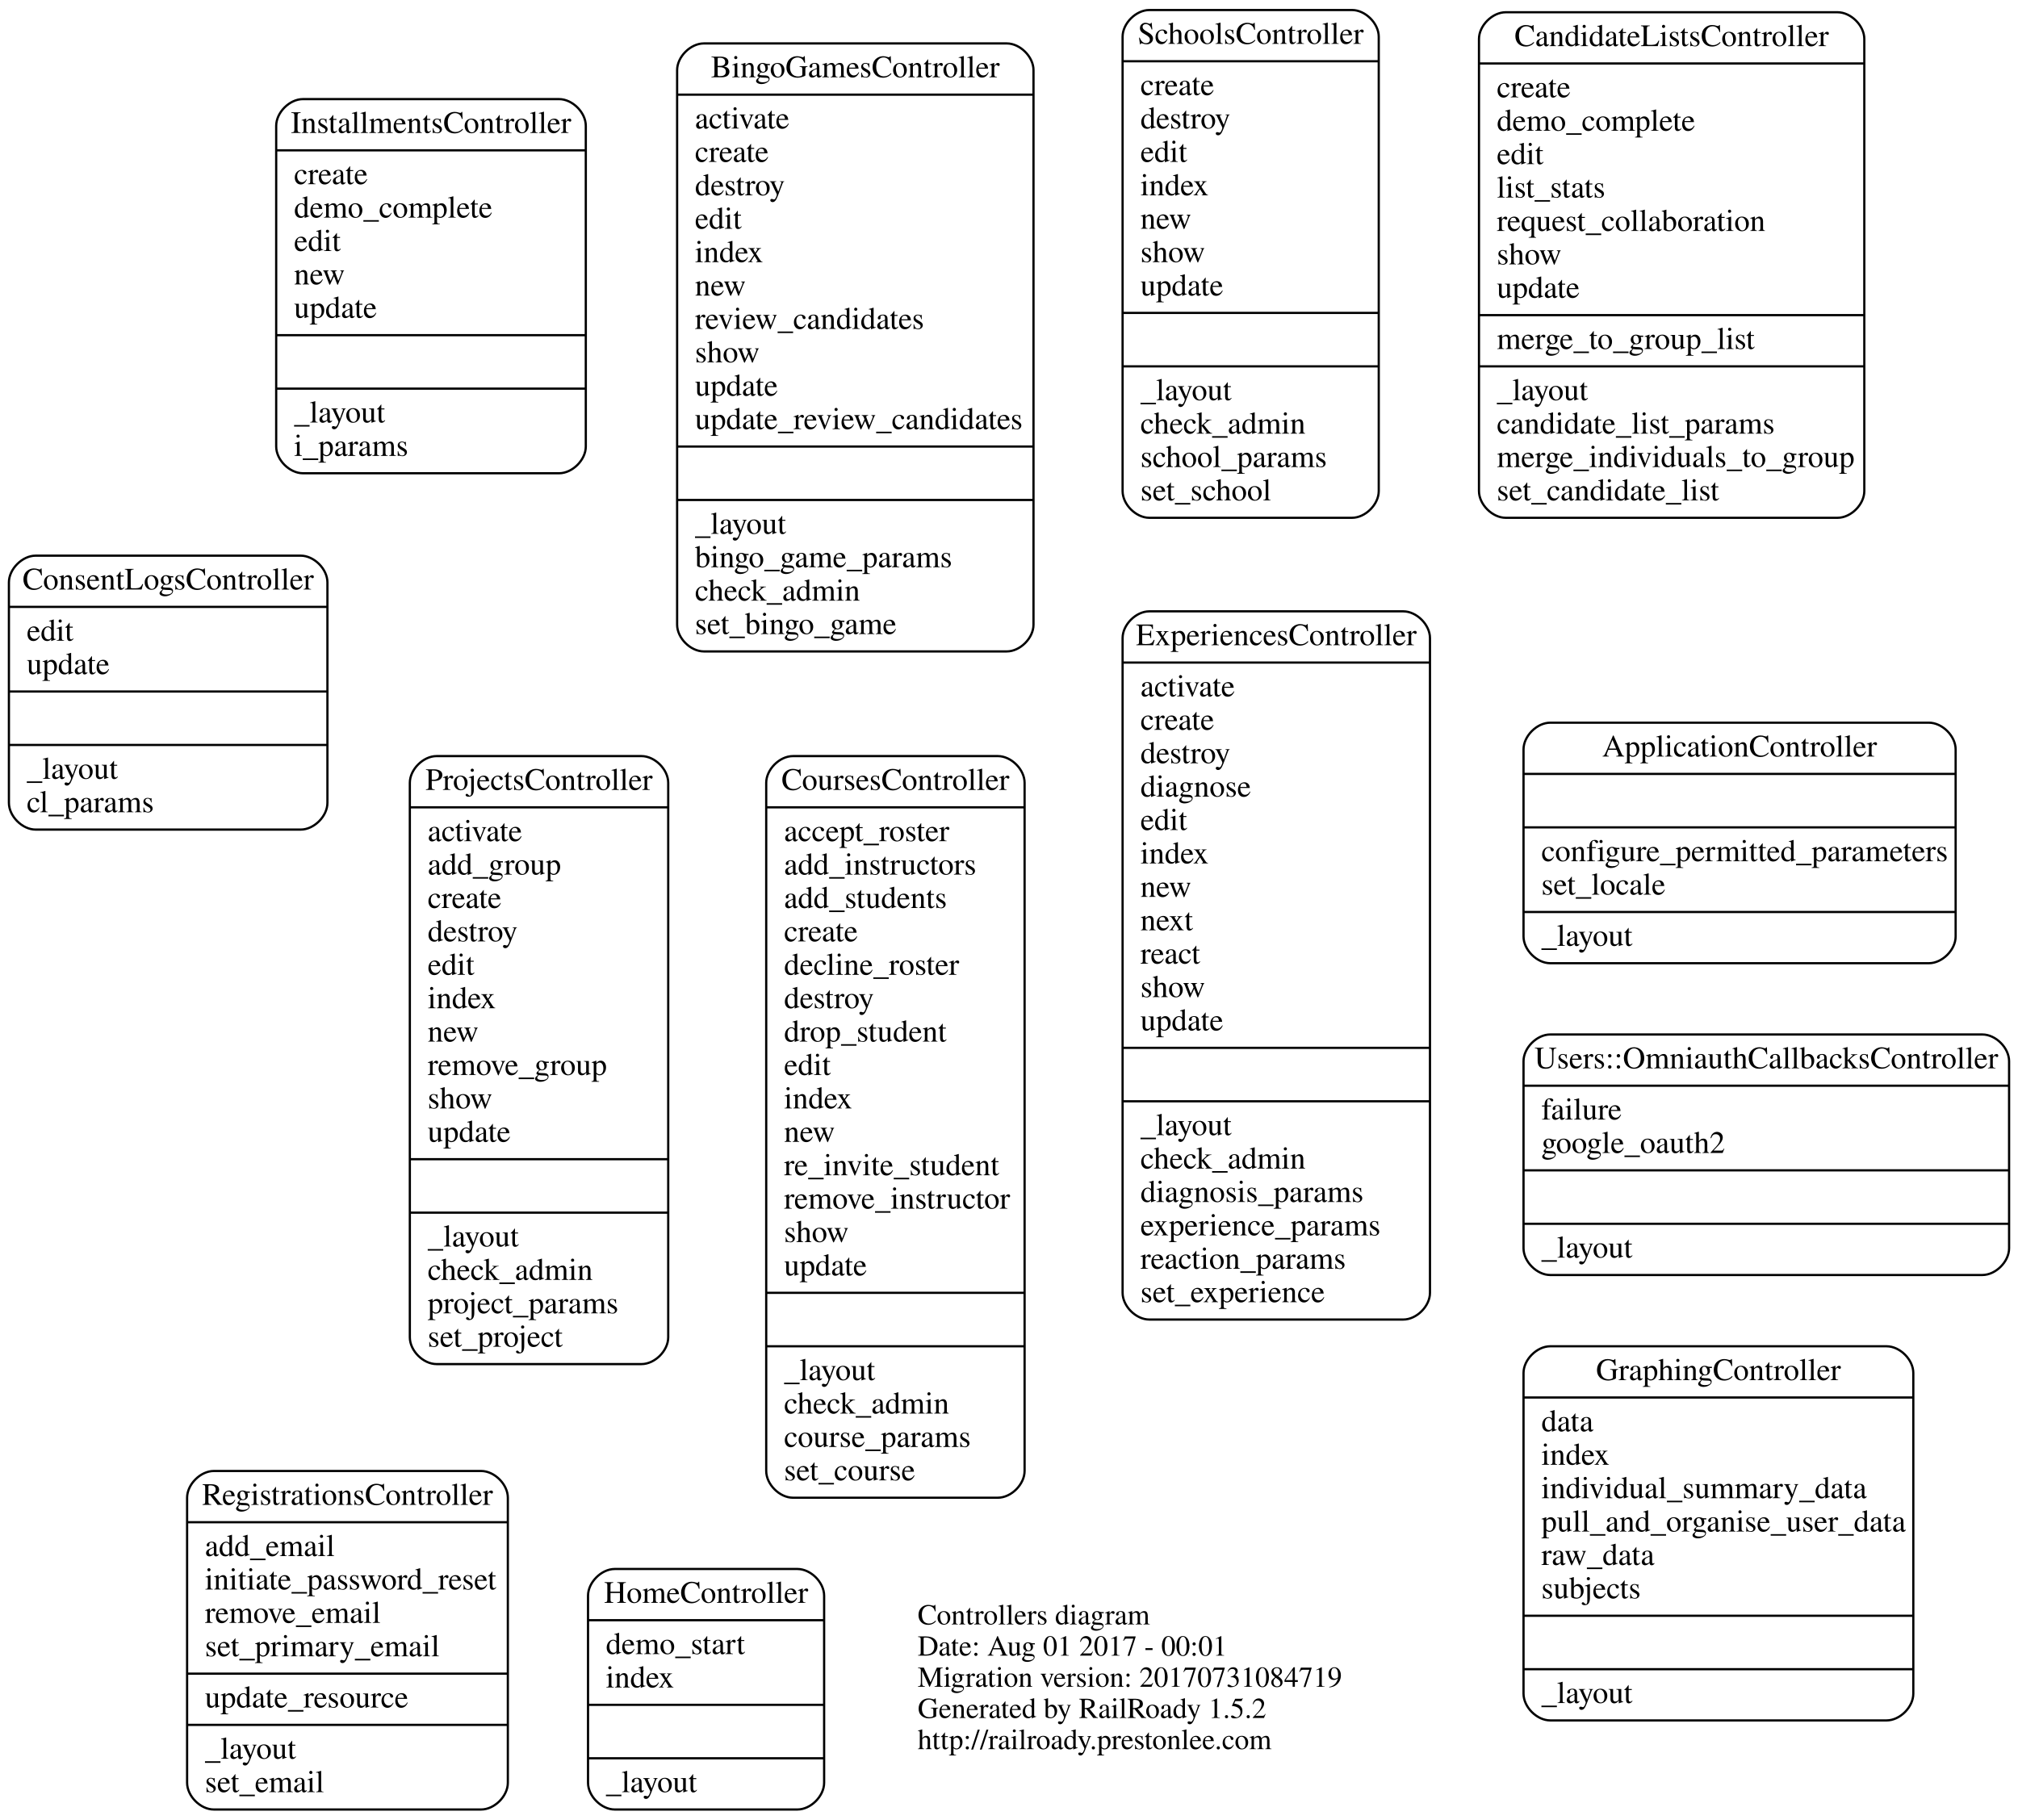
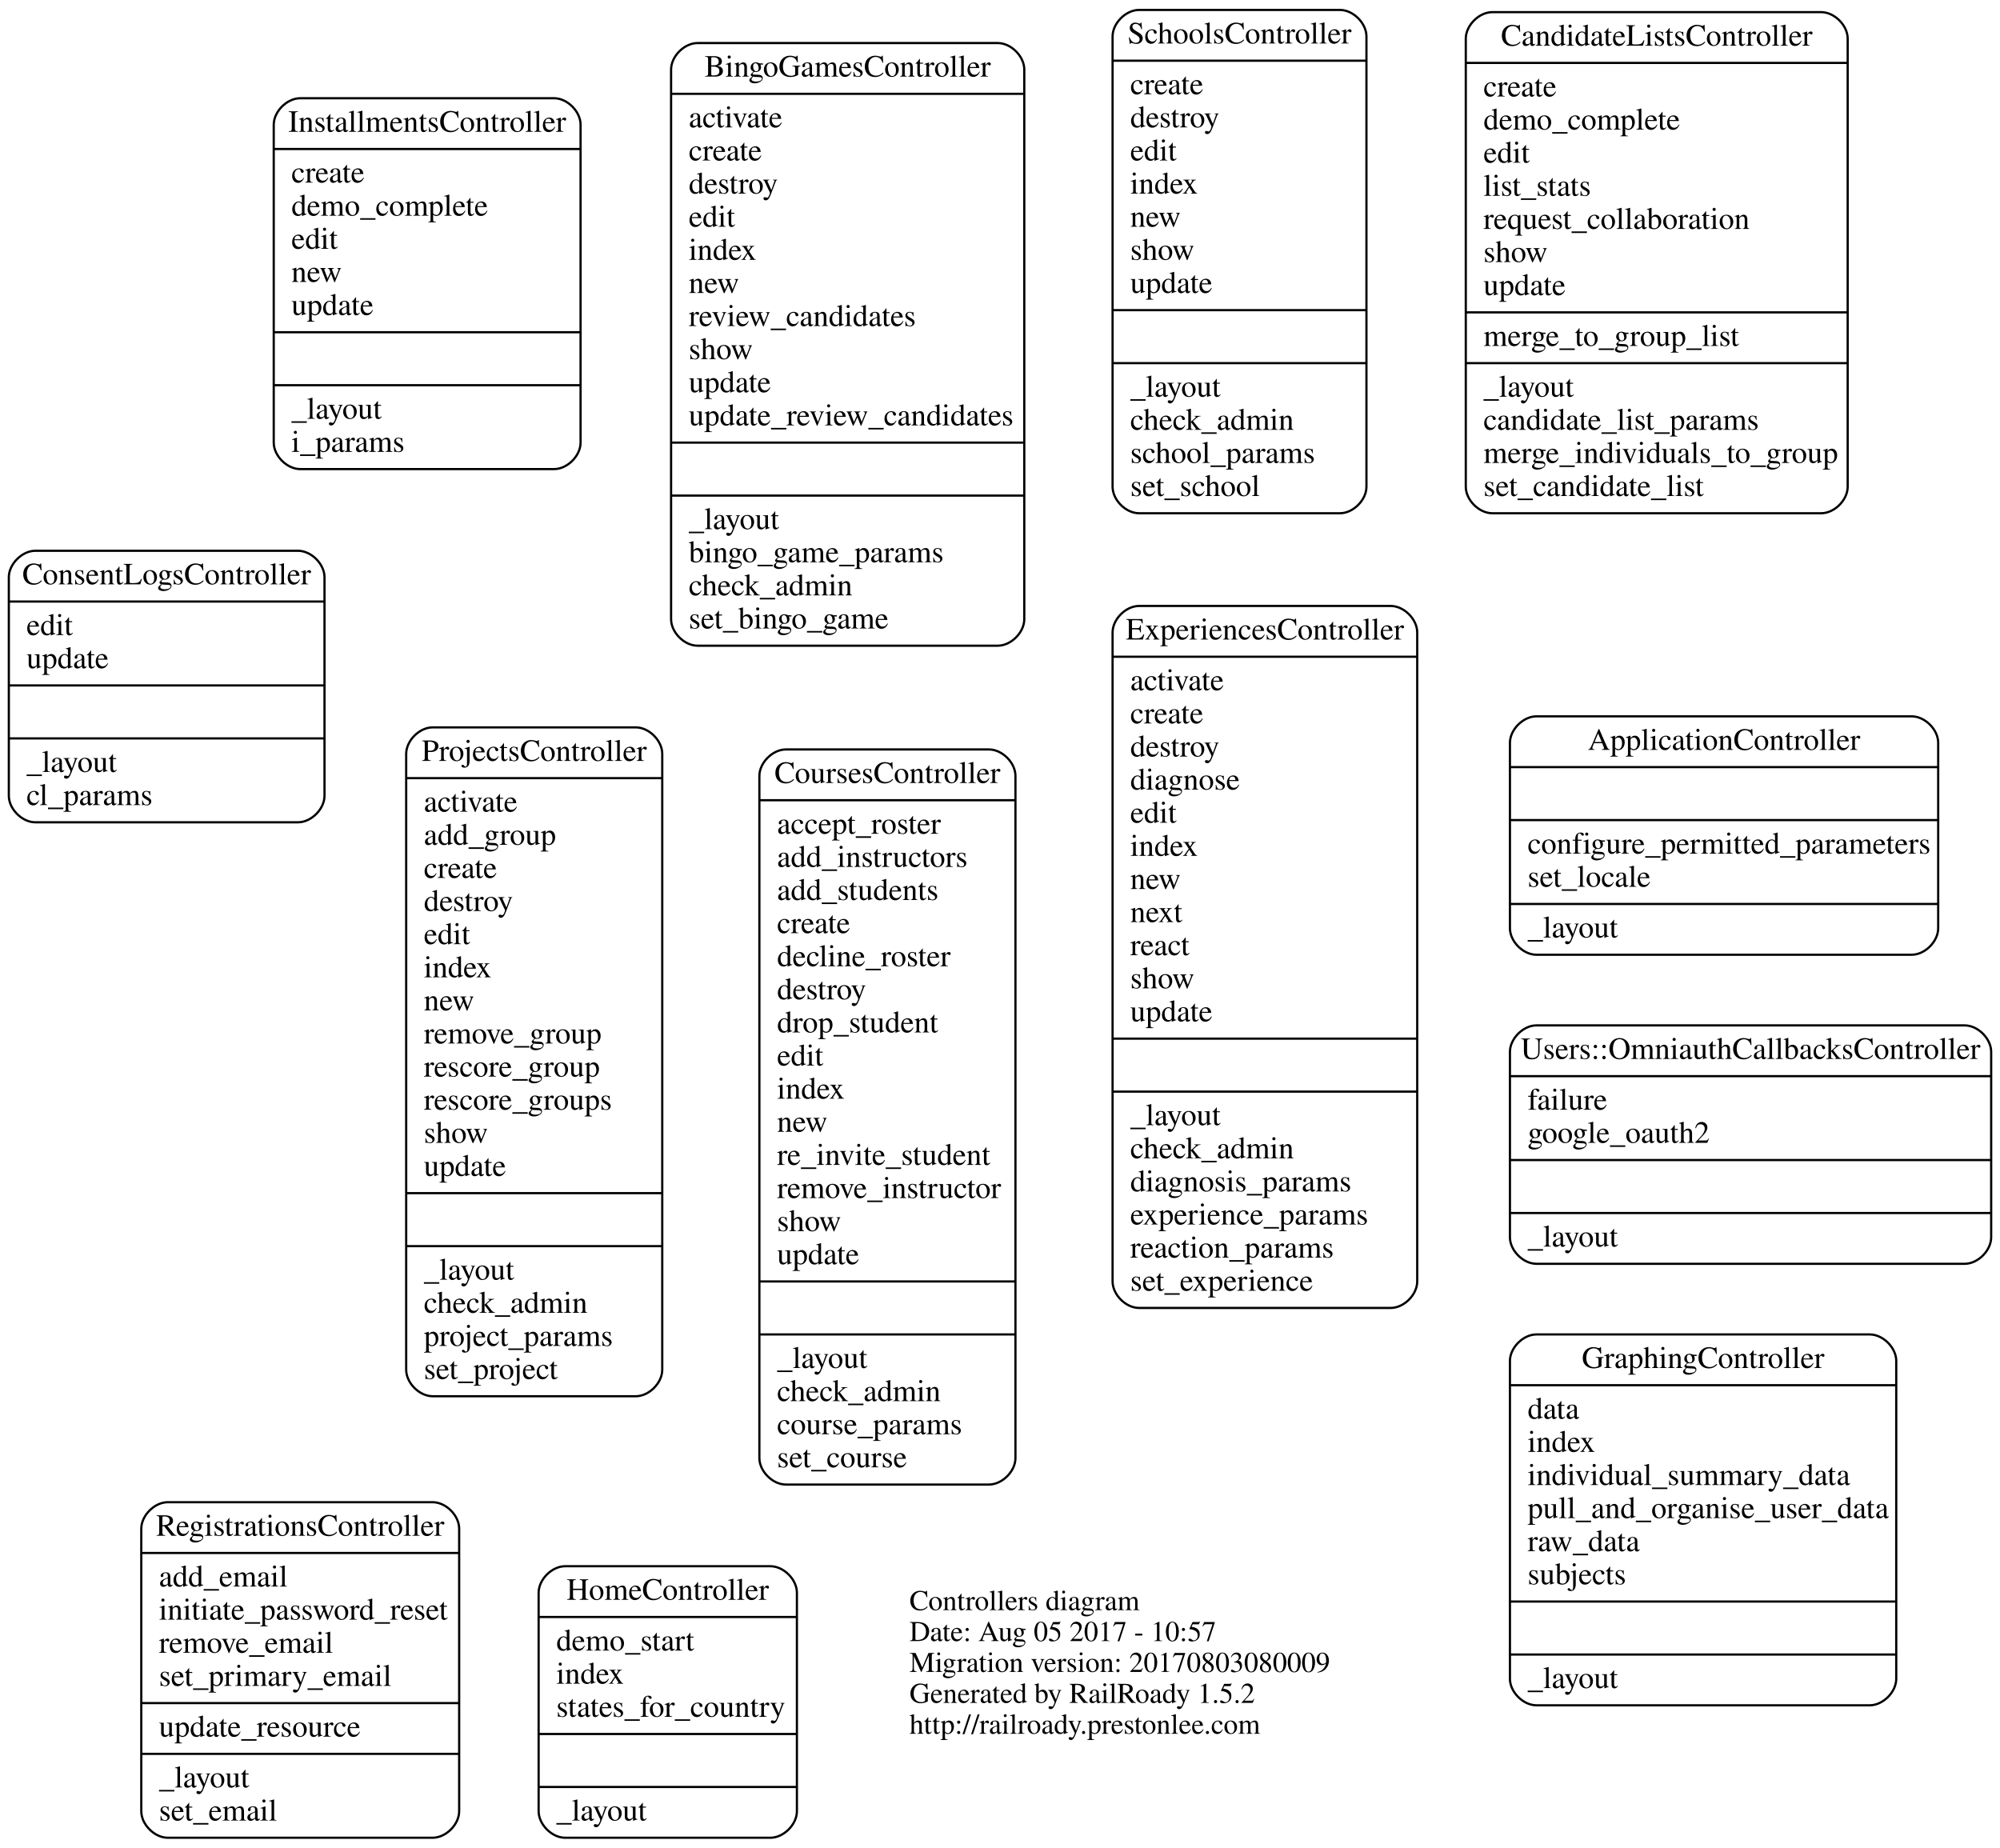
- <svg xmlns="http://www.w3.org/2000/svg" width="906pt" height="817pt" viewBox="0.00 0.00 906.00 817.00">
-   <g id="graph0" class="graph" transform="scale(1 1) rotate(0) translate(4 813)">
-     <polygon fill="none" stroke="none" points="-4,4 -4,-813 902,-813 902,4 -4,4" />
+ <svg xmlns="http://www.w3.org/2000/svg" width="906pt" height="837pt" viewBox="0.00 0.00 906.00 837.00">
+   <g id="graph0" class="graph" transform="scale(1 1) rotate(0) translate(4 833)">
+     <polygon fill="none" stroke="none" points="-4,4 -4,-833 902,-833 902,4 -4,4" />
    <g id="node1" class="node">
-       <text text-anchor="start" x="408" y="-83.6" font-family="Times,serif" font-size="13.00">Controllers diagram</text>
-       <text text-anchor="start" x="408" y="-69.6" font-family="Times,serif" font-size="13.00">Date: Aug 01 2017 - 00:01</text>
-       <text text-anchor="start" x="408" y="-55.6" font-family="Times,serif" font-size="13.00">Migration version: 20170731084719</text>
-       <text text-anchor="start" x="408" y="-41.6" font-family="Times,serif" font-size="13.00">Generated by RailRoady 1.5.2</text>
-       <text text-anchor="start" x="408" y="-27.6" font-family="Times,serif" font-size="13.00">http://railroady.prestonlee.com</text>
+       <text text-anchor="start" x="408" y="-103.6" font-family="Times,serif" font-size="13.00">Controllers diagram</text>
+       <text text-anchor="start" x="408" y="-89.6" font-family="Times,serif" font-size="13.00">Date: Aug 05 2017 - 10:57</text>
+       <text text-anchor="start" x="408" y="-75.6" font-family="Times,serif" font-size="13.00">Migration version: 20170803080009</text>
+       <text text-anchor="start" x="408" y="-61.6" font-family="Times,serif" font-size="13.00">Generated by RailRoady 1.5.2</text>
+       <text text-anchor="start" x="408" y="-47.6" font-family="Times,serif" font-size="13.00">http://railroady.prestonlee.com</text>
    </g>
    <g id="node2" class="node">
-       <path fill="none" stroke="black" d="M692,-380.5C692,-380.5 862,-380.5 862,-380.5 868,-380.5 874,-386.5 874,-392.5 874,-392.5 874,-476.5 874,-476.5 874,-482.5 868,-488.5 862,-488.5 862,-488.5 692,-488.5 692,-488.5 686,-488.5 680,-482.5 680,-476.5 680,-476.5 680,-392.5 680,-392.5 680,-386.5 686,-380.5 692,-380.5" />
-       <text text-anchor="middle" x="777" y="-473.3" font-family="Times,serif" font-size="14.00">ApplicationController</text>
-       <polyline fill="none" stroke="black" points="680,-465.5 874,-465.5 " />
-       <polyline fill="none" stroke="black" points="680,-441.5 874,-441.5 " />
-       <text text-anchor="start" x="688" y="-426.3" font-family="Times,serif" font-size="14.00">configure_permitted_parameters</text>
-       <text text-anchor="start" x="688" y="-411.3" font-family="Times,serif" font-size="14.00">set_locale</text>
-       <polyline fill="none" stroke="black" points="680,-403.5 874,-403.5 " />
-       <text text-anchor="start" x="688" y="-388.3" font-family="Times,serif" font-size="14.00">_layout</text>
+       <path fill="none" stroke="black" d="M692,-400.5C692,-400.5 862,-400.5 862,-400.5 868,-400.5 874,-406.5 874,-412.5 874,-412.5 874,-496.5 874,-496.5 874,-502.5 868,-508.5 862,-508.5 862,-508.5 692,-508.5 692,-508.5 686,-508.5 680,-502.5 680,-496.5 680,-496.5 680,-412.5 680,-412.5 680,-406.5 686,-400.5 692,-400.5" />
+       <text text-anchor="middle" x="777" y="-493.3" font-family="Times,serif" font-size="14.00">ApplicationController</text>
+       <polyline fill="none" stroke="black" points="680,-485.5 874,-485.5 " />
+       <polyline fill="none" stroke="black" points="680,-461.5 874,-461.5 " />
+       <text text-anchor="start" x="688" y="-446.3" font-family="Times,serif" font-size="14.00">configure_permitted_parameters</text>
+       <text text-anchor="start" x="688" y="-431.3" font-family="Times,serif" font-size="14.00">set_locale</text>
+       <polyline fill="none" stroke="black" points="680,-423.5 874,-423.5 " />
+       <text text-anchor="start" x="688" y="-408.3" font-family="Times,serif" font-size="14.00">_layout</text>
    </g>
    <g id="node3" class="node">
-       <path fill="none" stroke="black" d="M312,-520.5C312,-520.5 448,-520.5 448,-520.5 454,-520.5 460,-526.5 460,-532.5 460,-532.5 460,-781.5 460,-781.5 460,-787.5 454,-793.5 448,-793.5 448,-793.5 312,-793.5 312,-793.5 306,-793.5 300,-787.5 300,-781.5 300,-781.5 300,-532.5 300,-532.5 300,-526.5 306,-520.5 312,-520.5" />
-       <text text-anchor="middle" x="380" y="-778.3" font-family="Times,serif" font-size="14.00">BingoGamesController</text>
-       <polyline fill="none" stroke="black" points="300,-770.5 460,-770.5 " />
-       <text text-anchor="start" x="308" y="-755.3" font-family="Times,serif" font-size="14.00">activate</text>
-       <text text-anchor="start" x="308" y="-740.3" font-family="Times,serif" font-size="14.00">create</text>
-       <text text-anchor="start" x="308" y="-725.3" font-family="Times,serif" font-size="14.00">destroy</text>
-       <text text-anchor="start" x="308" y="-710.3" font-family="Times,serif" font-size="14.00">edit</text>
-       <text text-anchor="start" x="308" y="-695.3" font-family="Times,serif" font-size="14.00">index</text>
-       <text text-anchor="start" x="308" y="-680.3" font-family="Times,serif" font-size="14.00">new</text>
-       <text text-anchor="start" x="308" y="-665.3" font-family="Times,serif" font-size="14.00">review_candidates</text>
-       <text text-anchor="start" x="308" y="-650.3" font-family="Times,serif" font-size="14.00">show</text>
-       <text text-anchor="start" x="308" y="-635.3" font-family="Times,serif" font-size="14.00">update</text>
-       <text text-anchor="start" x="308" y="-620.3" font-family="Times,serif" font-size="14.00">update_review_candidates</text>
-       <polyline fill="none" stroke="black" points="300,-612.5 460,-612.5 " />
-       <polyline fill="none" stroke="black" points="300,-588.5 460,-588.5 " />
-       <text text-anchor="start" x="308" y="-573.3" font-family="Times,serif" font-size="14.00">_layout</text>
-       <text text-anchor="start" x="308" y="-558.3" font-family="Times,serif" font-size="14.00">bingo_game_params</text>
-       <text text-anchor="start" x="308" y="-543.3" font-family="Times,serif" font-size="14.00">check_admin</text>
-       <text text-anchor="start" x="308" y="-528.3" font-family="Times,serif" font-size="14.00">set_bingo_game</text>
+       <path fill="none" stroke="black" d="M312,-540.5C312,-540.5 448,-540.5 448,-540.5 454,-540.5 460,-546.5 460,-552.5 460,-552.5 460,-801.5 460,-801.5 460,-807.5 454,-813.5 448,-813.5 448,-813.5 312,-813.5 312,-813.5 306,-813.5 300,-807.5 300,-801.5 300,-801.5 300,-552.5 300,-552.5 300,-546.5 306,-540.5 312,-540.5" />
+       <text text-anchor="middle" x="380" y="-798.3" font-family="Times,serif" font-size="14.00">BingoGamesController</text>
+       <polyline fill="none" stroke="black" points="300,-790.5 460,-790.5 " />
+       <text text-anchor="start" x="308" y="-775.3" font-family="Times,serif" font-size="14.00">activate</text>
+       <text text-anchor="start" x="308" y="-760.3" font-family="Times,serif" font-size="14.00">create</text>
+       <text text-anchor="start" x="308" y="-745.3" font-family="Times,serif" font-size="14.00">destroy</text>
+       <text text-anchor="start" x="308" y="-730.3" font-family="Times,serif" font-size="14.00">edit</text>
+       <text text-anchor="start" x="308" y="-715.3" font-family="Times,serif" font-size="14.00">index</text>
+       <text text-anchor="start" x="308" y="-700.3" font-family="Times,serif" font-size="14.00">new</text>
+       <text text-anchor="start" x="308" y="-685.3" font-family="Times,serif" font-size="14.00">review_candidates</text>
+       <text text-anchor="start" x="308" y="-670.3" font-family="Times,serif" font-size="14.00">show</text>
+       <text text-anchor="start" x="308" y="-655.3" font-family="Times,serif" font-size="14.00">update</text>
+       <text text-anchor="start" x="308" y="-640.3" font-family="Times,serif" font-size="14.00">update_review_candidates</text>
+       <polyline fill="none" stroke="black" points="300,-632.5 460,-632.5 " />
+       <polyline fill="none" stroke="black" points="300,-608.5 460,-608.5 " />
+       <text text-anchor="start" x="308" y="-593.3" font-family="Times,serif" font-size="14.00">_layout</text>
+       <text text-anchor="start" x="308" y="-578.3" font-family="Times,serif" font-size="14.00">bingo_game_params</text>
+       <text text-anchor="start" x="308" y="-563.3" font-family="Times,serif" font-size="14.00">check_admin</text>
+       <text text-anchor="start" x="308" y="-548.3" font-family="Times,serif" font-size="14.00">set_bingo_game</text>
    </g>
    <g id="node4" class="node">
-       <path fill="none" stroke="black" d="M672,-580.5C672,-580.5 821,-580.5 821,-580.5 827,-580.5 833,-586.5 833,-592.5 833,-592.5 833,-795.5 833,-795.5 833,-801.5 827,-807.5 821,-807.5 821,-807.5 672,-807.5 672,-807.5 666,-807.5 660,-801.5 660,-795.5 660,-795.5 660,-592.5 660,-592.5 660,-586.5 666,-580.5 672,-580.5" />
-       <text text-anchor="middle" x="746.5" y="-792.3" font-family="Times,serif" font-size="14.00">CandidateListsController</text>
-       <polyline fill="none" stroke="black" points="660,-784.5 833,-784.5 " />
-       <text text-anchor="start" x="668" y="-769.3" font-family="Times,serif" font-size="14.00">create</text>
-       <text text-anchor="start" x="668" y="-754.3" font-family="Times,serif" font-size="14.00">demo_complete</text>
-       <text text-anchor="start" x="668" y="-739.3" font-family="Times,serif" font-size="14.00">edit</text>
-       <text text-anchor="start" x="668" y="-724.3" font-family="Times,serif" font-size="14.00">list_stats</text>
-       <text text-anchor="start" x="668" y="-709.3" font-family="Times,serif" font-size="14.00">request_collaboration</text>
-       <text text-anchor="start" x="668" y="-694.3" font-family="Times,serif" font-size="14.00">show</text>
-       <text text-anchor="start" x="668" y="-679.3" font-family="Times,serif" font-size="14.00">update</text>
-       <polyline fill="none" stroke="black" points="660,-671.5 833,-671.5 " />
-       <text text-anchor="start" x="668" y="-656.3" font-family="Times,serif" font-size="14.00">merge_to_group_list</text>
-       <polyline fill="none" stroke="black" points="660,-648.5 833,-648.5 " />
-       <text text-anchor="start" x="668" y="-633.3" font-family="Times,serif" font-size="14.00">_layout</text>
-       <text text-anchor="start" x="668" y="-618.3" font-family="Times,serif" font-size="14.00">candidate_list_params</text>
-       <text text-anchor="start" x="668" y="-603.3" font-family="Times,serif" font-size="14.00">merge_individuals_to_group</text>
-       <text text-anchor="start" x="668" y="-588.3" font-family="Times,serif" font-size="14.00">set_candidate_list</text>
+       <path fill="none" stroke="black" d="M672,-600.5C672,-600.5 821,-600.5 821,-600.5 827,-600.5 833,-606.5 833,-612.5 833,-612.5 833,-815.5 833,-815.5 833,-821.5 827,-827.5 821,-827.5 821,-827.5 672,-827.5 672,-827.5 666,-827.5 660,-821.5 660,-815.5 660,-815.5 660,-612.5 660,-612.5 660,-606.5 666,-600.5 672,-600.5" />
+       <text text-anchor="middle" x="746.5" y="-812.3" font-family="Times,serif" font-size="14.00">CandidateListsController</text>
+       <polyline fill="none" stroke="black" points="660,-804.5 833,-804.5 " />
+       <text text-anchor="start" x="668" y="-789.3" font-family="Times,serif" font-size="14.00">create</text>
+       <text text-anchor="start" x="668" y="-774.3" font-family="Times,serif" font-size="14.00">demo_complete</text>
+       <text text-anchor="start" x="668" y="-759.3" font-family="Times,serif" font-size="14.00">edit</text>
+       <text text-anchor="start" x="668" y="-744.3" font-family="Times,serif" font-size="14.00">list_stats</text>
+       <text text-anchor="start" x="668" y="-729.3" font-family="Times,serif" font-size="14.00">request_collaboration</text>
+       <text text-anchor="start" x="668" y="-714.3" font-family="Times,serif" font-size="14.00">show</text>
+       <text text-anchor="start" x="668" y="-699.3" font-family="Times,serif" font-size="14.00">update</text>
+       <polyline fill="none" stroke="black" points="660,-691.5 833,-691.5 " />
+       <text text-anchor="start" x="668" y="-676.3" font-family="Times,serif" font-size="14.00">merge_to_group_list</text>
+       <polyline fill="none" stroke="black" points="660,-668.5 833,-668.5 " />
+       <text text-anchor="start" x="668" y="-653.3" font-family="Times,serif" font-size="14.00">_layout</text>
+       <text text-anchor="start" x="668" y="-638.3" font-family="Times,serif" font-size="14.00">candidate_list_params</text>
+       <text text-anchor="start" x="668" y="-623.3" font-family="Times,serif" font-size="14.00">merge_individuals_to_group</text>
+       <text text-anchor="start" x="668" y="-608.3" font-family="Times,serif" font-size="14.00">set_candidate_list</text>
    </g>
    <g id="node5" class="node">
-       <path fill="none" stroke="black" d="M12,-440.5C12,-440.5 131,-440.5 131,-440.5 137,-440.5 143,-446.5 143,-452.5 143,-452.5 143,-551.5 143,-551.5 143,-557.5 137,-563.5 131,-563.5 131,-563.5 12,-563.5 12,-563.5 6,-563.5 0,-557.5 0,-551.5 0,-551.5 0,-452.5 0,-452.5 0,-446.5 6,-440.5 12,-440.5" />
-       <text text-anchor="middle" x="71.5" y="-548.3" font-family="Times,serif" font-size="14.00">ConsentLogsController</text>
-       <polyline fill="none" stroke="black" points="0,-540.5 143,-540.5 " />
-       <text text-anchor="start" x="8" y="-525.3" font-family="Times,serif" font-size="14.00">edit</text>
-       <text text-anchor="start" x="8" y="-510.3" font-family="Times,serif" font-size="14.00">update</text>
-       <polyline fill="none" stroke="black" points="0,-502.5 143,-502.5 " />
-       <polyline fill="none" stroke="black" points="0,-478.5 143,-478.5 " />
-       <text text-anchor="start" x="8" y="-463.3" font-family="Times,serif" font-size="14.00">_layout</text>
-       <text text-anchor="start" x="8" y="-448.3" font-family="Times,serif" font-size="14.00">cl_params</text>
+       <path fill="none" stroke="black" d="M12,-460.5C12,-460.5 131,-460.5 131,-460.5 137,-460.5 143,-466.5 143,-472.5 143,-472.5 143,-571.5 143,-571.5 143,-577.5 137,-583.5 131,-583.5 131,-583.5 12,-583.5 12,-583.5 6,-583.5 0,-577.5 0,-571.5 0,-571.5 0,-472.5 0,-472.5 0,-466.5 6,-460.5 12,-460.5" />
+       <text text-anchor="middle" x="71.5" y="-568.3" font-family="Times,serif" font-size="14.00">ConsentLogsController</text>
+       <polyline fill="none" stroke="black" points="0,-560.5 143,-560.5 " />
+       <text text-anchor="start" x="8" y="-545.3" font-family="Times,serif" font-size="14.00">edit</text>
+       <text text-anchor="start" x="8" y="-530.3" font-family="Times,serif" font-size="14.00">update</text>
+       <polyline fill="none" stroke="black" points="0,-522.5 143,-522.5 " />
+       <polyline fill="none" stroke="black" points="0,-498.5 143,-498.5 " />
+       <text text-anchor="start" x="8" y="-483.3" font-family="Times,serif" font-size="14.00">_layout</text>
+       <text text-anchor="start" x="8" y="-468.3" font-family="Times,serif" font-size="14.00">cl_params</text>
    </g>
    <g id="node6" class="node">
-       <path fill="none" stroke="black" d="M352,-140.5C352,-140.5 444,-140.5 444,-140.5 450,-140.5 456,-146.5 456,-152.5 456,-152.5 456,-461.5 456,-461.5 456,-467.5 450,-473.5 444,-473.5 444,-473.5 352,-473.5 352,-473.5 346,-473.5 340,-467.5 340,-461.5 340,-461.5 340,-152.5 340,-152.5 340,-146.5 346,-140.5 352,-140.5" />
-       <text text-anchor="middle" x="398" y="-458.3" font-family="Times,serif" font-size="14.00">CoursesController</text>
-       <polyline fill="none" stroke="black" points="340,-450.5 456,-450.5 " />
-       <text text-anchor="start" x="348" y="-435.3" font-family="Times,serif" font-size="14.00">accept_roster</text>
-       <text text-anchor="start" x="348" y="-420.3" font-family="Times,serif" font-size="14.00">add_instructors</text>
-       <text text-anchor="start" x="348" y="-405.3" font-family="Times,serif" font-size="14.00">add_students</text>
-       <text text-anchor="start" x="348" y="-390.3" font-family="Times,serif" font-size="14.00">create</text>
-       <text text-anchor="start" x="348" y="-375.3" font-family="Times,serif" font-size="14.00">decline_roster</text>
-       <text text-anchor="start" x="348" y="-360.3" font-family="Times,serif" font-size="14.00">destroy</text>
-       <text text-anchor="start" x="348" y="-345.3" font-family="Times,serif" font-size="14.00">drop_student</text>
-       <text text-anchor="start" x="348" y="-330.3" font-family="Times,serif" font-size="14.00">edit</text>
-       <text text-anchor="start" x="348" y="-315.3" font-family="Times,serif" font-size="14.00">index</text>
-       <text text-anchor="start" x="348" y="-300.3" font-family="Times,serif" font-size="14.00">new</text>
-       <text text-anchor="start" x="348" y="-285.3" font-family="Times,serif" font-size="14.00">re_invite_student</text>
-       <text text-anchor="start" x="348" y="-270.3" font-family="Times,serif" font-size="14.00">remove_instructor</text>
-       <text text-anchor="start" x="348" y="-255.3" font-family="Times,serif" font-size="14.00">show</text>
-       <text text-anchor="start" x="348" y="-240.3" font-family="Times,serif" font-size="14.00">update</text>
-       <polyline fill="none" stroke="black" points="340,-232.5 456,-232.5 " />
-       <polyline fill="none" stroke="black" points="340,-208.5 456,-208.5 " />
-       <text text-anchor="start" x="348" y="-193.3" font-family="Times,serif" font-size="14.00">_layout</text>
-       <text text-anchor="start" x="348" y="-178.3" font-family="Times,serif" font-size="14.00">check_admin</text>
-       <text text-anchor="start" x="348" y="-163.3" font-family="Times,serif" font-size="14.00">course_params</text>
-       <text text-anchor="start" x="348" y="-148.3" font-family="Times,serif" font-size="14.00">set_course</text>
+       <path fill="none" stroke="black" d="M352,-160.5C352,-160.5 444,-160.5 444,-160.5 450,-160.5 456,-166.5 456,-172.5 456,-172.5 456,-481.5 456,-481.5 456,-487.5 450,-493.5 444,-493.5 444,-493.5 352,-493.5 352,-493.5 346,-493.5 340,-487.5 340,-481.5 340,-481.5 340,-172.5 340,-172.5 340,-166.5 346,-160.5 352,-160.5" />
+       <text text-anchor="middle" x="398" y="-478.3" font-family="Times,serif" font-size="14.00">CoursesController</text>
+       <polyline fill="none" stroke="black" points="340,-470.5 456,-470.5 " />
+       <text text-anchor="start" x="348" y="-455.3" font-family="Times,serif" font-size="14.00">accept_roster</text>
+       <text text-anchor="start" x="348" y="-440.3" font-family="Times,serif" font-size="14.00">add_instructors</text>
+       <text text-anchor="start" x="348" y="-425.3" font-family="Times,serif" font-size="14.00">add_students</text>
+       <text text-anchor="start" x="348" y="-410.3" font-family="Times,serif" font-size="14.00">create</text>
+       <text text-anchor="start" x="348" y="-395.3" font-family="Times,serif" font-size="14.00">decline_roster</text>
+       <text text-anchor="start" x="348" y="-380.3" font-family="Times,serif" font-size="14.00">destroy</text>
+       <text text-anchor="start" x="348" y="-365.3" font-family="Times,serif" font-size="14.00">drop_student</text>
+       <text text-anchor="start" x="348" y="-350.3" font-family="Times,serif" font-size="14.00">edit</text>
+       <text text-anchor="start" x="348" y="-335.3" font-family="Times,serif" font-size="14.00">index</text>
+       <text text-anchor="start" x="348" y="-320.3" font-family="Times,serif" font-size="14.00">new</text>
+       <text text-anchor="start" x="348" y="-305.3" font-family="Times,serif" font-size="14.00">re_invite_student</text>
+       <text text-anchor="start" x="348" y="-290.3" font-family="Times,serif" font-size="14.00">remove_instructor</text>
+       <text text-anchor="start" x="348" y="-275.3" font-family="Times,serif" font-size="14.00">show</text>
+       <text text-anchor="start" x="348" y="-260.3" font-family="Times,serif" font-size="14.00">update</text>
+       <polyline fill="none" stroke="black" points="340,-252.5 456,-252.5 " />
+       <polyline fill="none" stroke="black" points="340,-228.5 456,-228.5 " />
+       <text text-anchor="start" x="348" y="-213.3" font-family="Times,serif" font-size="14.00">_layout</text>
+       <text text-anchor="start" x="348" y="-198.3" font-family="Times,serif" font-size="14.00">check_admin</text>
+       <text text-anchor="start" x="348" y="-183.3" font-family="Times,serif" font-size="14.00">course_params</text>
+       <text text-anchor="start" x="348" y="-168.3" font-family="Times,serif" font-size="14.00">set_course</text>
    </g>
    <g id="node7" class="node">
-       <path fill="none" stroke="black" d="M512,-220.5C512,-220.5 626,-220.5 626,-220.5 632,-220.5 638,-226.5 638,-232.5 638,-232.5 638,-526.5 638,-526.5 638,-532.5 632,-538.5 626,-538.5 626,-538.5 512,-538.5 512,-538.5 506,-538.5 500,-532.5 500,-526.5 500,-526.5 500,-232.5 500,-232.5 500,-226.5 506,-220.5 512,-220.5" />
-       <text text-anchor="middle" x="569" y="-523.3" font-family="Times,serif" font-size="14.00">ExperiencesController</text>
-       <polyline fill="none" stroke="black" points="500,-515.5 638,-515.5 " />
-       <text text-anchor="start" x="508" y="-500.3" font-family="Times,serif" font-size="14.00">activate</text>
-       <text text-anchor="start" x="508" y="-485.3" font-family="Times,serif" font-size="14.00">create</text>
-       <text text-anchor="start" x="508" y="-470.3" font-family="Times,serif" font-size="14.00">destroy</text>
-       <text text-anchor="start" x="508" y="-455.3" font-family="Times,serif" font-size="14.00">diagnose</text>
-       <text text-anchor="start" x="508" y="-440.3" font-family="Times,serif" font-size="14.00">edit</text>
-       <text text-anchor="start" x="508" y="-425.3" font-family="Times,serif" font-size="14.00">index</text>
-       <text text-anchor="start" x="508" y="-410.3" font-family="Times,serif" font-size="14.00">new</text>
-       <text text-anchor="start" x="508" y="-395.3" font-family="Times,serif" font-size="14.00">next</text>
-       <text text-anchor="start" x="508" y="-380.3" font-family="Times,serif" font-size="14.00">react</text>
-       <text text-anchor="start" x="508" y="-365.3" font-family="Times,serif" font-size="14.00">show</text>
-       <text text-anchor="start" x="508" y="-350.3" font-family="Times,serif" font-size="14.00">update</text>
-       <polyline fill="none" stroke="black" points="500,-342.5 638,-342.5 " />
-       <polyline fill="none" stroke="black" points="500,-318.5 638,-318.5 " />
-       <text text-anchor="start" x="508" y="-303.3" font-family="Times,serif" font-size="14.00">_layout</text>
-       <text text-anchor="start" x="508" y="-288.3" font-family="Times,serif" font-size="14.00">check_admin</text>
-       <text text-anchor="start" x="508" y="-273.3" font-family="Times,serif" font-size="14.00">diagnosis_params</text>
-       <text text-anchor="start" x="508" y="-258.3" font-family="Times,serif" font-size="14.00">experience_params</text>
-       <text text-anchor="start" x="508" y="-243.3" font-family="Times,serif" font-size="14.00">reaction_params</text>
-       <text text-anchor="start" x="508" y="-228.3" font-family="Times,serif" font-size="14.00">set_experience</text>
+       <path fill="none" stroke="black" d="M512,-240.5C512,-240.5 626,-240.5 626,-240.5 632,-240.5 638,-246.5 638,-252.5 638,-252.5 638,-546.5 638,-546.5 638,-552.5 632,-558.5 626,-558.5 626,-558.5 512,-558.5 512,-558.5 506,-558.5 500,-552.5 500,-546.5 500,-546.5 500,-252.5 500,-252.5 500,-246.5 506,-240.5 512,-240.5" />
+       <text text-anchor="middle" x="569" y="-543.3" font-family="Times,serif" font-size="14.00">ExperiencesController</text>
+       <polyline fill="none" stroke="black" points="500,-535.5 638,-535.5 " />
+       <text text-anchor="start" x="508" y="-520.3" font-family="Times,serif" font-size="14.00">activate</text>
+       <text text-anchor="start" x="508" y="-505.3" font-family="Times,serif" font-size="14.00">create</text>
+       <text text-anchor="start" x="508" y="-490.3" font-family="Times,serif" font-size="14.00">destroy</text>
+       <text text-anchor="start" x="508" y="-475.3" font-family="Times,serif" font-size="14.00">diagnose</text>
+       <text text-anchor="start" x="508" y="-460.3" font-family="Times,serif" font-size="14.00">edit</text>
+       <text text-anchor="start" x="508" y="-445.3" font-family="Times,serif" font-size="14.00">index</text>
+       <text text-anchor="start" x="508" y="-430.3" font-family="Times,serif" font-size="14.00">new</text>
+       <text text-anchor="start" x="508" y="-415.3" font-family="Times,serif" font-size="14.00">next</text>
+       <text text-anchor="start" x="508" y="-400.3" font-family="Times,serif" font-size="14.00">react</text>
+       <text text-anchor="start" x="508" y="-385.3" font-family="Times,serif" font-size="14.00">show</text>
+       <text text-anchor="start" x="508" y="-370.3" font-family="Times,serif" font-size="14.00">update</text>
+       <polyline fill="none" stroke="black" points="500,-362.5 638,-362.5 " />
+       <polyline fill="none" stroke="black" points="500,-338.5 638,-338.5 " />
+       <text text-anchor="start" x="508" y="-323.3" font-family="Times,serif" font-size="14.00">_layout</text>
+       <text text-anchor="start" x="508" y="-308.3" font-family="Times,serif" font-size="14.00">check_admin</text>
+       <text text-anchor="start" x="508" y="-293.3" font-family="Times,serif" font-size="14.00">diagnosis_params</text>
+       <text text-anchor="start" x="508" y="-278.3" font-family="Times,serif" font-size="14.00">experience_params</text>
+       <text text-anchor="start" x="508" y="-263.3" font-family="Times,serif" font-size="14.00">reaction_params</text>
+       <text text-anchor="start" x="508" y="-248.3" font-family="Times,serif" font-size="14.00">set_experience</text>
    </g>
    <g id="node8" class="node">
-       <path fill="none" stroke="black" d="M692,-40.5C692,-40.5 843,-40.5 843,-40.5 849,-40.5 855,-46.5 855,-52.5 855,-52.5 855,-196.5 855,-196.5 855,-202.5 849,-208.5 843,-208.5 843,-208.5 692,-208.5 692,-208.5 686,-208.5 680,-202.5 680,-196.5 680,-196.5 680,-52.5 680,-52.5 680,-46.5 686,-40.5 692,-40.5" />
-       <text text-anchor="middle" x="767.5" y="-193.3" font-family="Times,serif" font-size="14.00">GraphingController</text>
-       <polyline fill="none" stroke="black" points="680,-185.5 855,-185.5 " />
-       <text text-anchor="start" x="688" y="-170.3" font-family="Times,serif" font-size="14.00">data</text>
-       <text text-anchor="start" x="688" y="-155.3" font-family="Times,serif" font-size="14.00">index</text>
-       <text text-anchor="start" x="688" y="-140.3" font-family="Times,serif" font-size="14.00">individual_summary_data</text>
-       <text text-anchor="start" x="688" y="-125.3" font-family="Times,serif" font-size="14.00">pull_and_organise_user_data</text>
-       <text text-anchor="start" x="688" y="-110.3" font-family="Times,serif" font-size="14.00">raw_data</text>
-       <text text-anchor="start" x="688" y="-95.3" font-family="Times,serif" font-size="14.00">subjects</text>
-       <polyline fill="none" stroke="black" points="680,-87.5 855,-87.5 " />
-       <polyline fill="none" stroke="black" points="680,-63.5 855,-63.5 " />
-       <text text-anchor="start" x="688" y="-48.3" font-family="Times,serif" font-size="14.00">_layout</text>
+       <path fill="none" stroke="black" d="M692,-60.5C692,-60.5 843,-60.5 843,-60.5 849,-60.5 855,-66.5 855,-72.5 855,-72.5 855,-216.5 855,-216.5 855,-222.5 849,-228.5 843,-228.5 843,-228.5 692,-228.5 692,-228.5 686,-228.5 680,-222.5 680,-216.5 680,-216.5 680,-72.5 680,-72.5 680,-66.5 686,-60.5 692,-60.5" />
+       <text text-anchor="middle" x="767.5" y="-213.3" font-family="Times,serif" font-size="14.00">GraphingController</text>
+       <polyline fill="none" stroke="black" points="680,-205.5 855,-205.5 " />
+       <text text-anchor="start" x="688" y="-190.3" font-family="Times,serif" font-size="14.00">data</text>
+       <text text-anchor="start" x="688" y="-175.3" font-family="Times,serif" font-size="14.00">index</text>
+       <text text-anchor="start" x="688" y="-160.3" font-family="Times,serif" font-size="14.00">individual_summary_data</text>
+       <text text-anchor="start" x="688" y="-145.3" font-family="Times,serif" font-size="14.00">pull_and_organise_user_data</text>
+       <text text-anchor="start" x="688" y="-130.3" font-family="Times,serif" font-size="14.00">raw_data</text>
+       <text text-anchor="start" x="688" y="-115.3" font-family="Times,serif" font-size="14.00">subjects</text>
+       <polyline fill="none" stroke="black" points="680,-107.5 855,-107.5 " />
+       <polyline fill="none" stroke="black" points="680,-83.5 855,-83.5 " />
+       <text text-anchor="start" x="688" y="-68.3" font-family="Times,serif" font-size="14.00">_layout</text>
    </g>
    <g id="node9" class="node">
-       <path fill="none" stroke="black" d="M272,-0.5C272,-0.5 354,-0.5 354,-0.5 360,-0.5 366,-6.5 366,-12.5 366,-12.5 366,-96.5 366,-96.5 366,-102.5 360,-108.5 354,-108.5 354,-108.5 272,-108.5 272,-108.5 266,-108.5 260,-102.5 260,-96.5 260,-96.5 260,-12.5 260,-12.5 260,-6.5 266,-0.5 272,-0.5" />
-       <text text-anchor="middle" x="313" y="-93.3" font-family="Times,serif" font-size="14.00">HomeController</text>
-       <polyline fill="none" stroke="black" points="260,-85.5 366,-85.5 " />
-       <text text-anchor="start" x="268" y="-70.3" font-family="Times,serif" font-size="14.00">demo_start</text>
-       <text text-anchor="start" x="268" y="-55.3" font-family="Times,serif" font-size="14.00">index</text>
-       <polyline fill="none" stroke="black" points="260,-47.5 366,-47.5 " />
-       <polyline fill="none" stroke="black" points="260,-23.5 366,-23.5 " />
-       <text text-anchor="start" x="268" y="-8.3" font-family="Times,serif" font-size="14.00">_layout</text>
+       <path fill="none" stroke="black" d="M252,-0.5C252,-0.5 345,-0.5 345,-0.5 351,-0.5 357,-6.5 357,-12.5 357,-12.5 357,-111.5 357,-111.5 357,-117.5 351,-123.5 345,-123.5 345,-123.5 252,-123.5 252,-123.5 246,-123.5 240,-117.5 240,-111.5 240,-111.5 240,-12.5 240,-12.5 240,-6.5 246,-0.5 252,-0.5" />
+       <text text-anchor="middle" x="298.5" y="-108.3" font-family="Times,serif" font-size="14.00">HomeController</text>
+       <polyline fill="none" stroke="black" points="240,-100.5 357,-100.5 " />
+       <text text-anchor="start" x="248" y="-85.3" font-family="Times,serif" font-size="14.00">demo_start</text>
+       <text text-anchor="start" x="248" y="-70.3" font-family="Times,serif" font-size="14.00">index</text>
+       <text text-anchor="start" x="248" y="-55.3" font-family="Times,serif" font-size="14.00">states_for_country</text>
+       <polyline fill="none" stroke="black" points="240,-47.5 357,-47.5 " />
+       <polyline fill="none" stroke="black" points="240,-23.5 357,-23.5 " />
+       <text text-anchor="start" x="248" y="-8.3" font-family="Times,serif" font-size="14.00">_layout</text>
    </g>
    <g id="node10" class="node">
-       <path fill="none" stroke="black" d="M132,-600.5C132,-600.5 247,-600.5 247,-600.5 253,-600.5 259,-606.5 259,-612.5 259,-612.5 259,-756.5 259,-756.5 259,-762.5 253,-768.5 247,-768.5 247,-768.5 132,-768.5 132,-768.5 126,-768.5 120,-762.5 120,-756.5 120,-756.5 120,-612.5 120,-612.5 120,-606.5 126,-600.5 132,-600.5" />
-       <text text-anchor="middle" x="189.5" y="-753.3" font-family="Times,serif" font-size="14.00">InstallmentsController</text>
-       <polyline fill="none" stroke="black" points="120,-745.5 259,-745.5 " />
-       <text text-anchor="start" x="128" y="-730.3" font-family="Times,serif" font-size="14.00">create</text>
-       <text text-anchor="start" x="128" y="-715.3" font-family="Times,serif" font-size="14.00">demo_complete</text>
-       <text text-anchor="start" x="128" y="-700.3" font-family="Times,serif" font-size="14.00">edit</text>
-       <text text-anchor="start" x="128" y="-685.3" font-family="Times,serif" font-size="14.00">new</text>
-       <text text-anchor="start" x="128" y="-670.3" font-family="Times,serif" font-size="14.00">update</text>
-       <polyline fill="none" stroke="black" points="120,-662.5 259,-662.5 " />
-       <polyline fill="none" stroke="black" points="120,-638.5 259,-638.5 " />
-       <text text-anchor="start" x="128" y="-623.3" font-family="Times,serif" font-size="14.00">_layout</text>
-       <text text-anchor="start" x="128" y="-608.3" font-family="Times,serif" font-size="14.00">i_params</text>
+       <path fill="none" stroke="black" d="M132,-620.5C132,-620.5 247,-620.5 247,-620.5 253,-620.5 259,-626.5 259,-632.5 259,-632.5 259,-776.5 259,-776.5 259,-782.5 253,-788.5 247,-788.5 247,-788.5 132,-788.5 132,-788.5 126,-788.5 120,-782.5 120,-776.5 120,-776.5 120,-632.5 120,-632.5 120,-626.5 126,-620.5 132,-620.5" />
+       <text text-anchor="middle" x="189.5" y="-773.3" font-family="Times,serif" font-size="14.00">InstallmentsController</text>
+       <polyline fill="none" stroke="black" points="120,-765.5 259,-765.5 " />
+       <text text-anchor="start" x="128" y="-750.3" font-family="Times,serif" font-size="14.00">create</text>
+       <text text-anchor="start" x="128" y="-735.3" font-family="Times,serif" font-size="14.00">demo_complete</text>
+       <text text-anchor="start" x="128" y="-720.3" font-family="Times,serif" font-size="14.00">edit</text>
+       <text text-anchor="start" x="128" y="-705.3" font-family="Times,serif" font-size="14.00">new</text>
+       <text text-anchor="start" x="128" y="-690.3" font-family="Times,serif" font-size="14.00">update</text>
+       <polyline fill="none" stroke="black" points="120,-682.5 259,-682.5 " />
+       <polyline fill="none" stroke="black" points="120,-658.5 259,-658.5 " />
+       <text text-anchor="start" x="128" y="-643.3" font-family="Times,serif" font-size="14.00">_layout</text>
+       <text text-anchor="start" x="128" y="-628.3" font-family="Times,serif" font-size="14.00">i_params</text>
    </g>
    <g id="node11" class="node">
-       <path fill="none" stroke="black" d="M192,-200.5C192,-200.5 284,-200.5 284,-200.5 290,-200.5 296,-206.5 296,-212.5 296,-212.5 296,-461.5 296,-461.5 296,-467.5 290,-473.5 284,-473.5 284,-473.5 192,-473.5 192,-473.5 186,-473.5 180,-467.5 180,-461.5 180,-461.5 180,-212.5 180,-212.5 180,-206.5 186,-200.5 192,-200.5" />
-       <text text-anchor="middle" x="238" y="-458.3" font-family="Times,serif" font-size="14.00">ProjectsController</text>
-       <polyline fill="none" stroke="black" points="180,-450.5 296,-450.5 " />
-       <text text-anchor="start" x="188" y="-435.3" font-family="Times,serif" font-size="14.00">activate</text>
-       <text text-anchor="start" x="188" y="-420.3" font-family="Times,serif" font-size="14.00">add_group</text>
-       <text text-anchor="start" x="188" y="-405.3" font-family="Times,serif" font-size="14.00">create</text>
-       <text text-anchor="start" x="188" y="-390.3" font-family="Times,serif" font-size="14.00">destroy</text>
-       <text text-anchor="start" x="188" y="-375.3" font-family="Times,serif" font-size="14.00">edit</text>
-       <text text-anchor="start" x="188" y="-360.3" font-family="Times,serif" font-size="14.00">index</text>
-       <text text-anchor="start" x="188" y="-345.3" font-family="Times,serif" font-size="14.00">new</text>
-       <text text-anchor="start" x="188" y="-330.3" font-family="Times,serif" font-size="14.00">remove_group</text>
+       <path fill="none" stroke="black" d="M192,-200.5C192,-200.5 284,-200.5 284,-200.5 290,-200.5 296,-206.5 296,-212.5 296,-212.5 296,-491.5 296,-491.5 296,-497.5 290,-503.5 284,-503.5 284,-503.5 192,-503.5 192,-503.5 186,-503.5 180,-497.5 180,-491.5 180,-491.5 180,-212.5 180,-212.5 180,-206.5 186,-200.5 192,-200.5" />
+       <text text-anchor="middle" x="238" y="-488.3" font-family="Times,serif" font-size="14.00">ProjectsController</text>
+       <polyline fill="none" stroke="black" points="180,-480.5 296,-480.5 " />
+       <text text-anchor="start" x="188" y="-465.3" font-family="Times,serif" font-size="14.00">activate</text>
+       <text text-anchor="start" x="188" y="-450.3" font-family="Times,serif" font-size="14.00">add_group</text>
+       <text text-anchor="start" x="188" y="-435.3" font-family="Times,serif" font-size="14.00">create</text>
+       <text text-anchor="start" x="188" y="-420.3" font-family="Times,serif" font-size="14.00">destroy</text>
+       <text text-anchor="start" x="188" y="-405.3" font-family="Times,serif" font-size="14.00">edit</text>
+       <text text-anchor="start" x="188" y="-390.3" font-family="Times,serif" font-size="14.00">index</text>
+       <text text-anchor="start" x="188" y="-375.3" font-family="Times,serif" font-size="14.00">new</text>
+       <text text-anchor="start" x="188" y="-360.3" font-family="Times,serif" font-size="14.00">remove_group</text>
+       <text text-anchor="start" x="188" y="-345.3" font-family="Times,serif" font-size="14.00">rescore_group</text>
+       <text text-anchor="start" x="188" y="-330.3" font-family="Times,serif" font-size="14.00">rescore_groups</text>
      <text text-anchor="start" x="188" y="-315.3" font-family="Times,serif" font-size="14.00">show</text>
      <text text-anchor="start" x="188" y="-300.3" font-family="Times,serif" font-size="14.00">update</text>
      <polyline fill="none" stroke="black" points="180,-292.5 296,-292.5 " />
      <polyline fill="none" stroke="black" points="180,-268.5 296,-268.5 " />
      <text text-anchor="start" x="188" y="-253.3" font-family="Times,serif" font-size="14.00">_layout</text>
      <text text-anchor="start" x="188" y="-238.3" font-family="Times,serif" font-size="14.00">check_admin</text>
      <text text-anchor="start" x="188" y="-223.3" font-family="Times,serif" font-size="14.00">project_params</text>
      <text text-anchor="start" x="188" y="-208.3" font-family="Times,serif" font-size="14.00">set_project</text>
    </g>
    <g id="node12" class="node">
-       <path fill="none" stroke="black" d="M92,-0.5C92,-0.5 212,-0.5 212,-0.5 218,-0.5 224,-6.5 224,-12.5 224,-12.5 224,-140.5 224,-140.5 224,-146.5 218,-152.5 212,-152.5 212,-152.5 92,-152.5 92,-152.5 86,-152.5 80,-146.5 80,-140.5 80,-140.5 80,-12.5 80,-12.5 80,-6.5 86,-0.5 92,-0.5" />
-       <text text-anchor="middle" x="152" y="-137.3" font-family="Times,serif" font-size="14.00">RegistrationsController</text>
-       <polyline fill="none" stroke="black" points="80,-129.5 224,-129.5 " />
-       <text text-anchor="start" x="88" y="-114.3" font-family="Times,serif" font-size="14.00">add_email</text>
-       <text text-anchor="start" x="88" y="-99.3" font-family="Times,serif" font-size="14.00">initiate_password_reset</text>
-       <text text-anchor="start" x="88" y="-84.3" font-family="Times,serif" font-size="14.00">remove_email</text>
-       <text text-anchor="start" x="88" y="-69.3" font-family="Times,serif" font-size="14.00">set_primary_email</text>
-       <polyline fill="none" stroke="black" points="80,-61.5 224,-61.5 " />
-       <text text-anchor="start" x="88" y="-46.3" font-family="Times,serif" font-size="14.00">update_resource</text>
-       <polyline fill="none" stroke="black" points="80,-38.5 224,-38.5 " />
-       <text text-anchor="start" x="88" y="-23.3" font-family="Times,serif" font-size="14.00">_layout</text>
-       <text text-anchor="start" x="88" y="-8.3" font-family="Times,serif" font-size="14.00">set_email</text>
+       <path fill="none" stroke="black" d="M72,-0.5C72,-0.5 192,-0.5 192,-0.5 198,-0.5 204,-6.5 204,-12.5 204,-12.5 204,-140.5 204,-140.5 204,-146.5 198,-152.5 192,-152.5 192,-152.5 72,-152.5 72,-152.5 66,-152.5 60,-146.5 60,-140.5 60,-140.5 60,-12.5 60,-12.5 60,-6.5 66,-0.5 72,-0.5" />
+       <text text-anchor="middle" x="132" y="-137.3" font-family="Times,serif" font-size="14.00">RegistrationsController</text>
+       <polyline fill="none" stroke="black" points="60,-129.5 204,-129.5 " />
+       <text text-anchor="start" x="68" y="-114.3" font-family="Times,serif" font-size="14.00">add_email</text>
+       <text text-anchor="start" x="68" y="-99.3" font-family="Times,serif" font-size="14.00">initiate_password_reset</text>
+       <text text-anchor="start" x="68" y="-84.3" font-family="Times,serif" font-size="14.00">remove_email</text>
+       <text text-anchor="start" x="68" y="-69.3" font-family="Times,serif" font-size="14.00">set_primary_email</text>
+       <polyline fill="none" stroke="black" points="60,-61.5 204,-61.5 " />
+       <text text-anchor="start" x="68" y="-46.3" font-family="Times,serif" font-size="14.00">update_resource</text>
+       <polyline fill="none" stroke="black" points="60,-38.5 204,-38.5 " />
+       <text text-anchor="start" x="68" y="-23.3" font-family="Times,serif" font-size="14.00">_layout</text>
+       <text text-anchor="start" x="68" y="-8.3" font-family="Times,serif" font-size="14.00">set_email</text>
    </g>
    <g id="node13" class="node">
-       <path fill="none" stroke="black" d="M512,-580.5C512,-580.5 603,-580.5 603,-580.5 609,-580.5 615,-586.5 615,-592.5 615,-592.5 615,-796.5 615,-796.5 615,-802.5 609,-808.5 603,-808.5 603,-808.5 512,-808.5 512,-808.5 506,-808.5 500,-802.5 500,-796.5 500,-796.5 500,-592.5 500,-592.5 500,-586.5 506,-580.5 512,-580.5" />
-       <text text-anchor="middle" x="557.5" y="-793.3" font-family="Times,serif" font-size="14.00">SchoolsController</text>
-       <polyline fill="none" stroke="black" points="500,-785.5 615,-785.5 " />
-       <text text-anchor="start" x="508" y="-770.3" font-family="Times,serif" font-size="14.00">create</text>
-       <text text-anchor="start" x="508" y="-755.3" font-family="Times,serif" font-size="14.00">destroy</text>
-       <text text-anchor="start" x="508" y="-740.3" font-family="Times,serif" font-size="14.00">edit</text>
-       <text text-anchor="start" x="508" y="-725.3" font-family="Times,serif" font-size="14.00">index</text>
-       <text text-anchor="start" x="508" y="-710.3" font-family="Times,serif" font-size="14.00">new</text>
-       <text text-anchor="start" x="508" y="-695.3" font-family="Times,serif" font-size="14.00">show</text>
-       <text text-anchor="start" x="508" y="-680.3" font-family="Times,serif" font-size="14.00">update</text>
-       <polyline fill="none" stroke="black" points="500,-672.5 615,-672.5 " />
-       <polyline fill="none" stroke="black" points="500,-648.5 615,-648.5 " />
-       <text text-anchor="start" x="508" y="-633.3" font-family="Times,serif" font-size="14.00">_layout</text>
-       <text text-anchor="start" x="508" y="-618.3" font-family="Times,serif" font-size="14.00">check_admin</text>
-       <text text-anchor="start" x="508" y="-603.3" font-family="Times,serif" font-size="14.00">school_params</text>
-       <text text-anchor="start" x="508" y="-588.3" font-family="Times,serif" font-size="14.00">set_school</text>
+       <path fill="none" stroke="black" d="M512,-600.5C512,-600.5 603,-600.5 603,-600.5 609,-600.5 615,-606.5 615,-612.5 615,-612.5 615,-816.5 615,-816.5 615,-822.5 609,-828.5 603,-828.5 603,-828.5 512,-828.5 512,-828.5 506,-828.5 500,-822.5 500,-816.5 500,-816.5 500,-612.5 500,-612.5 500,-606.5 506,-600.5 512,-600.5" />
+       <text text-anchor="middle" x="557.5" y="-813.3" font-family="Times,serif" font-size="14.00">SchoolsController</text>
+       <polyline fill="none" stroke="black" points="500,-805.5 615,-805.5 " />
+       <text text-anchor="start" x="508" y="-790.3" font-family="Times,serif" font-size="14.00">create</text>
+       <text text-anchor="start" x="508" y="-775.3" font-family="Times,serif" font-size="14.00">destroy</text>
+       <text text-anchor="start" x="508" y="-760.3" font-family="Times,serif" font-size="14.00">edit</text>
+       <text text-anchor="start" x="508" y="-745.3" font-family="Times,serif" font-size="14.00">index</text>
+       <text text-anchor="start" x="508" y="-730.3" font-family="Times,serif" font-size="14.00">new</text>
+       <text text-anchor="start" x="508" y="-715.3" font-family="Times,serif" font-size="14.00">show</text>
+       <text text-anchor="start" x="508" y="-700.3" font-family="Times,serif" font-size="14.00">update</text>
+       <polyline fill="none" stroke="black" points="500,-692.5 615,-692.5 " />
+       <polyline fill="none" stroke="black" points="500,-668.5 615,-668.5 " />
+       <text text-anchor="start" x="508" y="-653.3" font-family="Times,serif" font-size="14.00">_layout</text>
+       <text text-anchor="start" x="508" y="-638.3" font-family="Times,serif" font-size="14.00">check_admin</text>
+       <text text-anchor="start" x="508" y="-623.3" font-family="Times,serif" font-size="14.00">school_params</text>
+       <text text-anchor="start" x="508" y="-608.3" font-family="Times,serif" font-size="14.00">set_school</text>
    </g>
    <g id="node14" class="node">
-       <path fill="none" stroke="black" d="M692,-240.5C692,-240.5 886,-240.5 886,-240.5 892,-240.5 898,-246.5 898,-252.5 898,-252.5 898,-336.5 898,-336.5 898,-342.5 892,-348.5 886,-348.5 886,-348.5 692,-348.5 692,-348.5 686,-348.5 680,-342.5 680,-336.5 680,-336.5 680,-252.5 680,-252.5 680,-246.5 686,-240.5 692,-240.5" />
-       <text text-anchor="middle" x="789" y="-333.3" font-family="Times,serif" font-size="14.00">Users::OmniauthCallbacksController</text>
-       <polyline fill="none" stroke="black" points="680,-325.5 898,-325.5 " />
-       <text text-anchor="start" x="688" y="-310.3" font-family="Times,serif" font-size="14.00">failure</text>
-       <text text-anchor="start" x="688" y="-295.3" font-family="Times,serif" font-size="14.00">google_oauth2</text>
-       <polyline fill="none" stroke="black" points="680,-287.5 898,-287.5 " />
-       <polyline fill="none" stroke="black" points="680,-263.5 898,-263.5 " />
-       <text text-anchor="start" x="688" y="-248.3" font-family="Times,serif" font-size="14.00">_layout</text>
+       <path fill="none" stroke="black" d="M692,-260.5C692,-260.5 886,-260.5 886,-260.5 892,-260.5 898,-266.5 898,-272.5 898,-272.5 898,-356.5 898,-356.5 898,-362.5 892,-368.5 886,-368.5 886,-368.5 692,-368.5 692,-368.5 686,-368.5 680,-362.5 680,-356.5 680,-356.5 680,-272.5 680,-272.5 680,-266.5 686,-260.5 692,-260.5" />
+       <text text-anchor="middle" x="789" y="-353.3" font-family="Times,serif" font-size="14.00">Users::OmniauthCallbacksController</text>
+       <polyline fill="none" stroke="black" points="680,-345.5 898,-345.5 " />
+       <text text-anchor="start" x="688" y="-330.3" font-family="Times,serif" font-size="14.00">failure</text>
+       <text text-anchor="start" x="688" y="-315.3" font-family="Times,serif" font-size="14.00">google_oauth2</text>
+       <polyline fill="none" stroke="black" points="680,-307.5 898,-307.5 " />
+       <polyline fill="none" stroke="black" points="680,-283.5 898,-283.5 " />
+       <text text-anchor="start" x="688" y="-268.3" font-family="Times,serif" font-size="14.00">_layout</text>
    </g>
  </g>
</svg>
